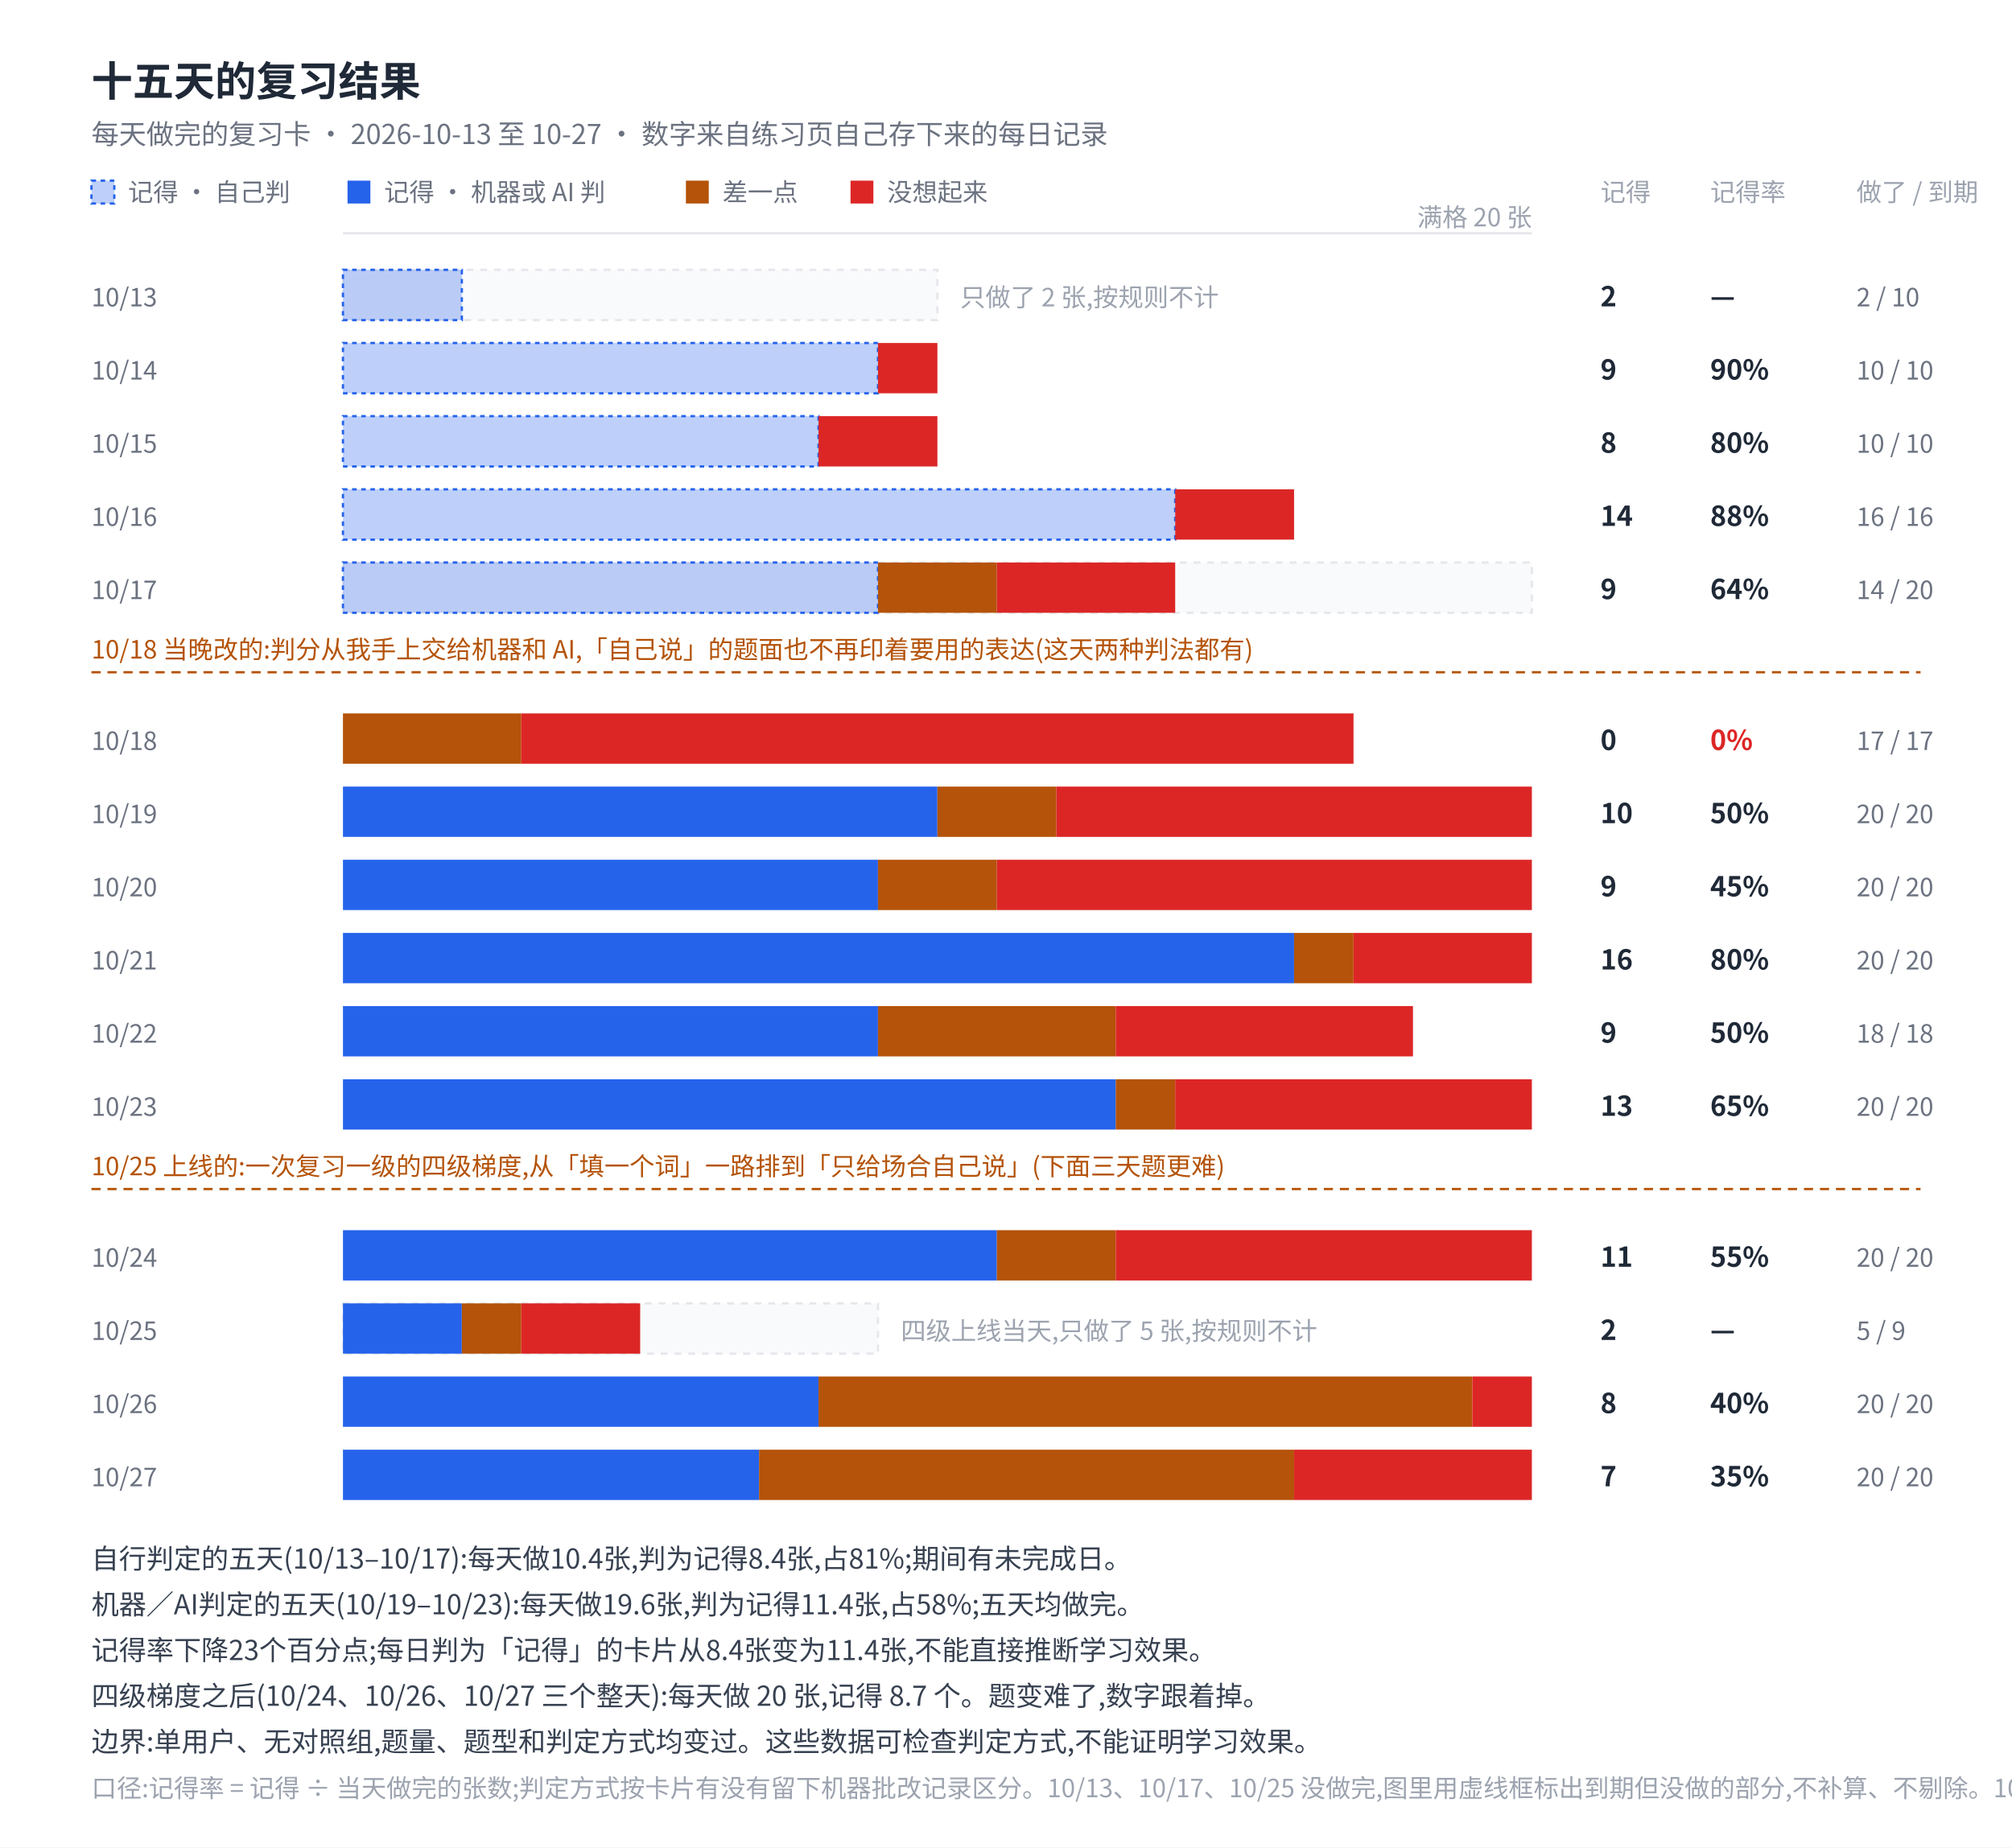
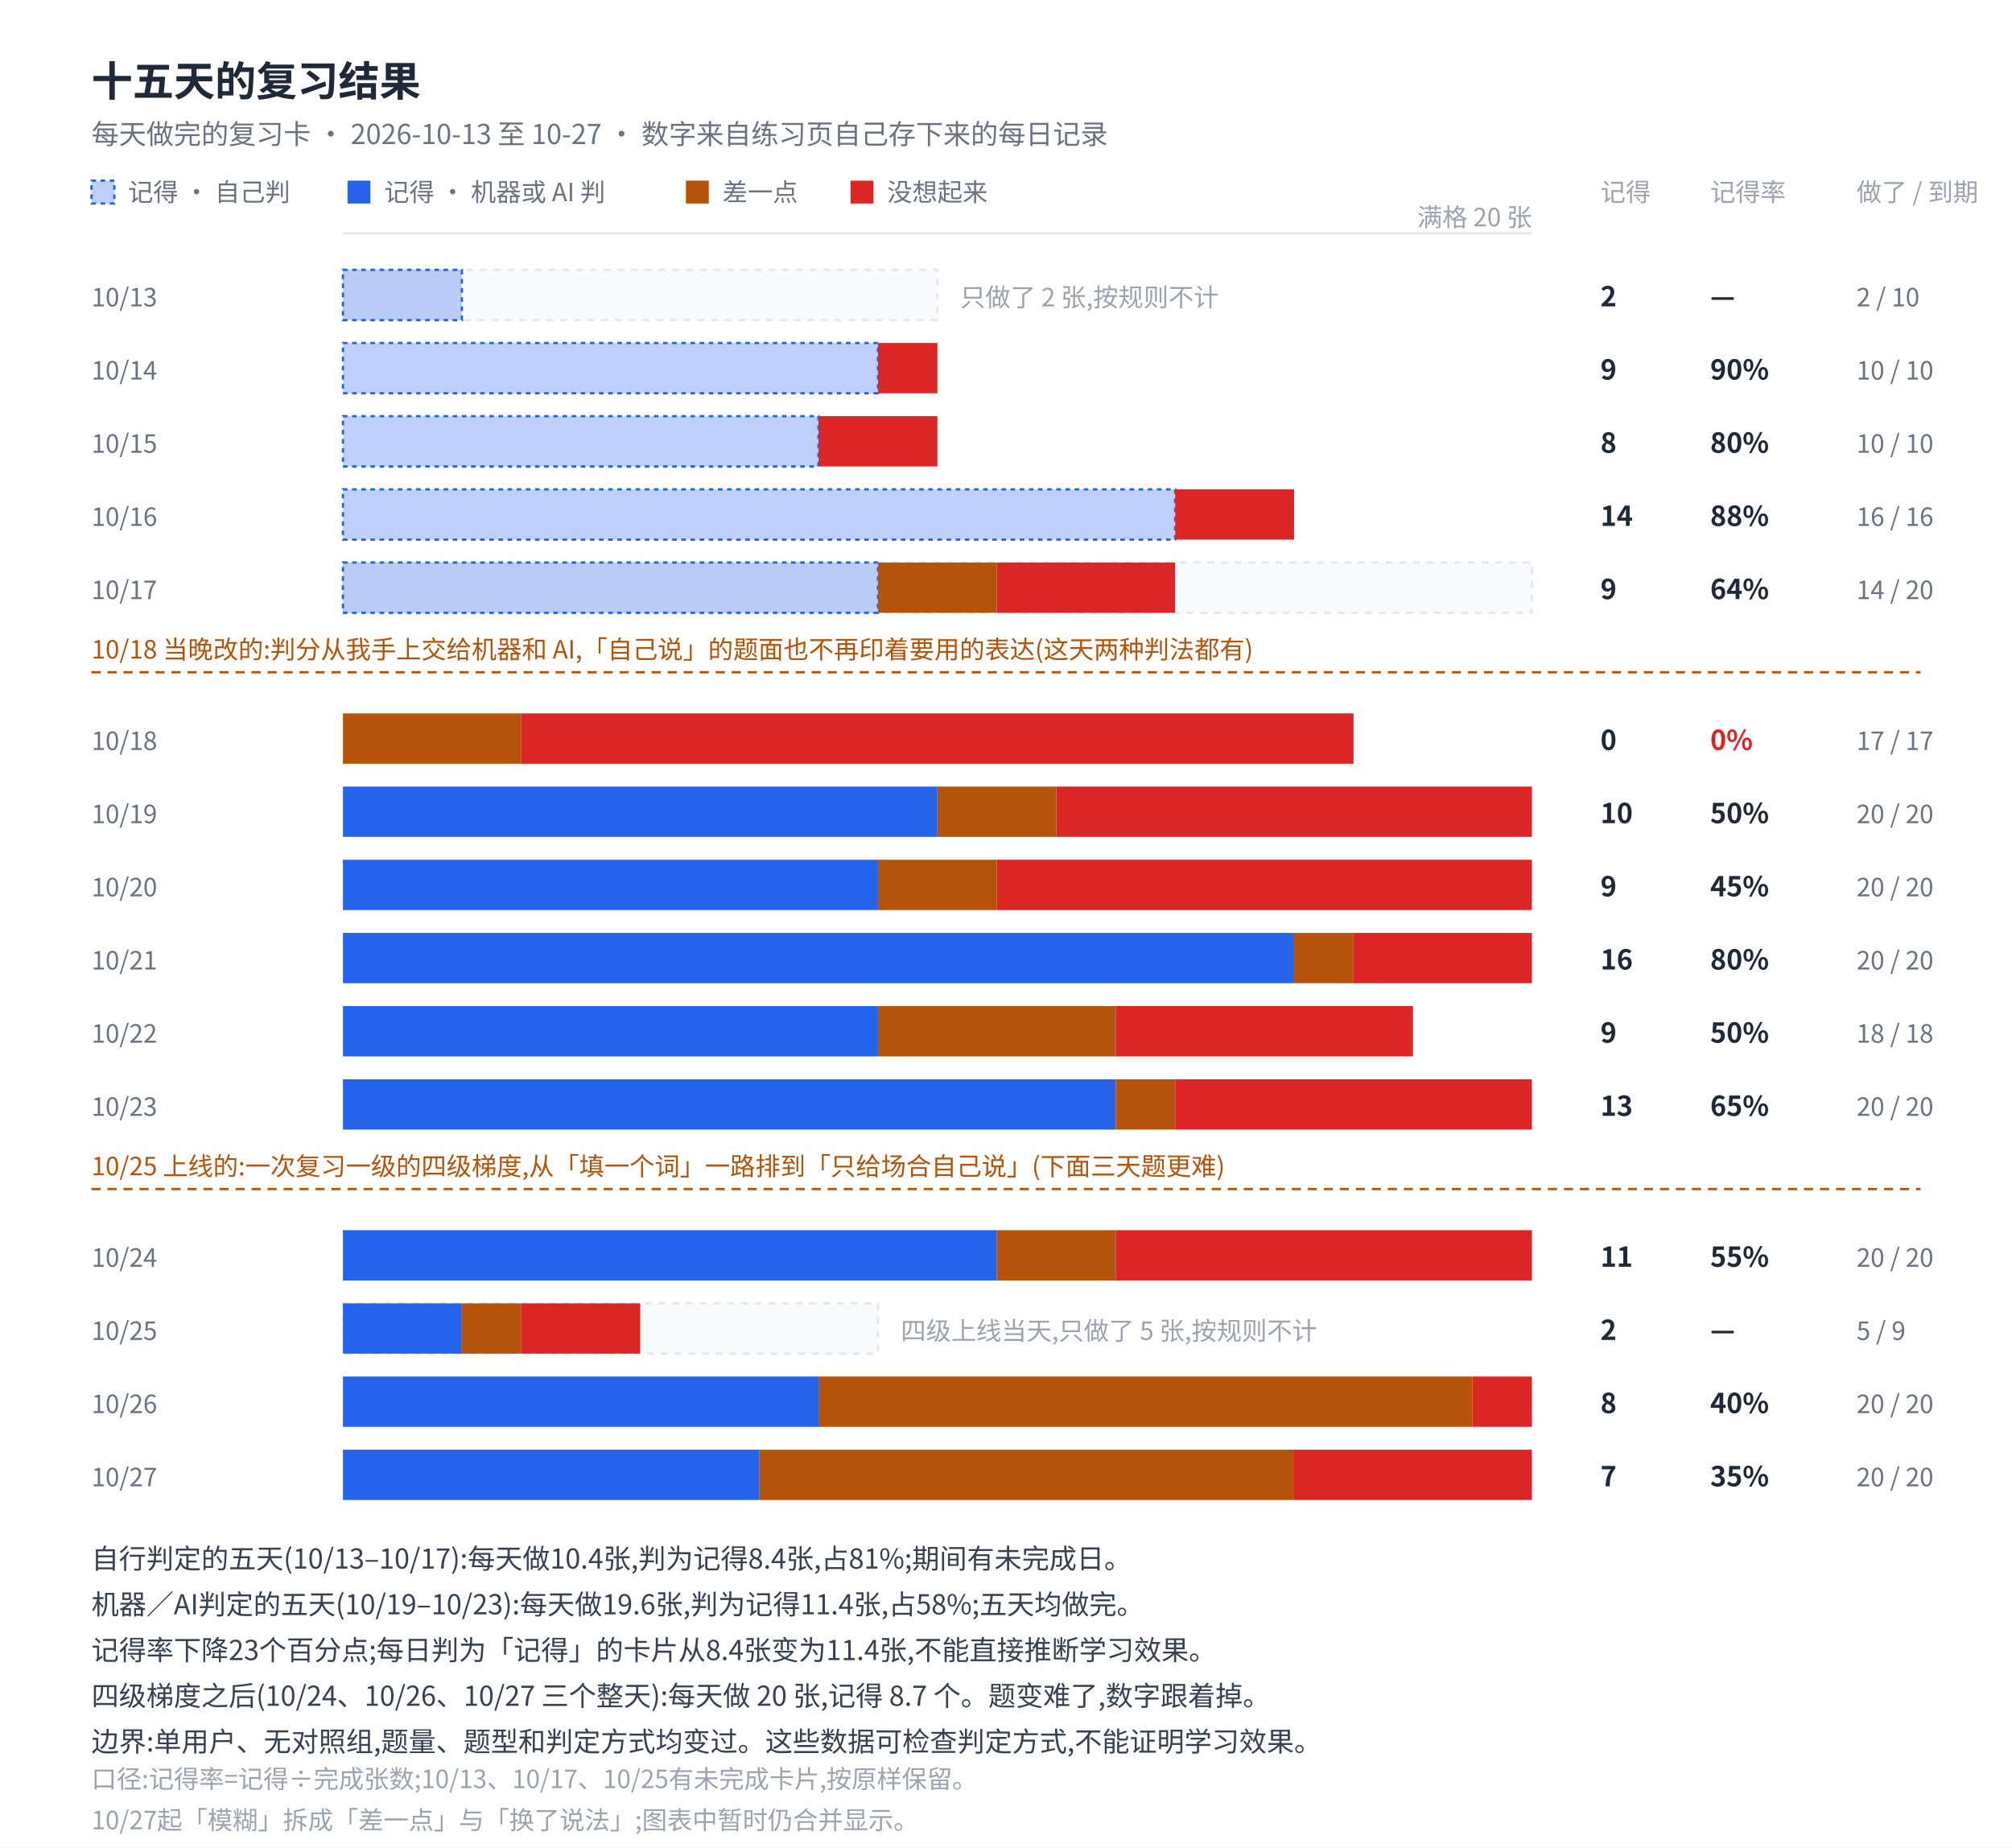
<svg xmlns="http://www.w3.org/2000/svg" viewBox="0 0 880 808" font-family="PingFang SC, Noto Sans CJK SC, Microsoft YaHei, sans-serif">
  <style>
    .title{font-size:18px;font-weight:700;fill:#1f2937}
    .sub{font-size:12px;fill:#6b7280}
    .ax{font-size:11px;fill:#6b7280}
    .num{font-size:12px;font-weight:700;fill:#1f2937}
    .lg{font-size:11px;fill:#6b7280}
    .hd{font-size:11px;fill:#9ca3af}
    .brk{font-size:11px;fill:#b45309}
    .bad{font-size:12px;font-weight:700;fill:#dc2626}
    .ft{font-size:12px;fill:#374151}
    .fs{font-size:11px;fill:#9ca3af}
  </style>
  <rect width="880" height="808" fill="#ffffff" />
  <text x="40" y="42" class="title">十五天的复习结果</text>
  <text x="40" y="63" class="sub">每天做完的复习卡 · 2026-10-13 至 10-27 · 数字来自练习页自己存下来的每日记录</text>
  <rect x="40" y="79" width="10" height="10" fill="#2563eb" fill-opacity="0.3" stroke="#2563eb" stroke-dasharray="2 2" />
  <text x="56" y="88" class="lg">记得 · 自己判</text>
  <rect x="152" y="79" width="10" height="10" fill="#2563eb" />
  <text x="168" y="88" class="lg">记得 · 机器或 AI 判</text>
  <rect x="300" y="79" width="10" height="10" fill="#b45309" />
  <text x="316" y="88" class="lg">差一点</text>
  <rect x="372" y="79" width="10" height="10" fill="#dc2626" />
  <text x="388" y="88" class="lg">没想起来</text>
  <text x="700" y="88" class="hd">记得</text>
  <text x="748" y="88" class="hd">记得率</text>
  <text x="812" y="88" class="hd">做了 / 到期</text>
  <line x1="150" y1="102" x2="670" y2="102" stroke="#e5e7eb" />
  <text x="670" y="99" class="fs" text-anchor="end">满格 20 张</text>
  <rect x="150" y="118" width="260.0" height="22" fill="#f9fafb" stroke="#e5e7eb" stroke-dasharray="3 3" />
  <rect x="150.0" y="118" width="52.0" height="22" fill="#2563eb" fill-opacity="0.3" stroke="#2563eb" stroke-dasharray="2 2" />
  <text x="40" y="134" class="ax">10/13</text>
  <text x="420" y="134" class="fs">只做了 2 张,按规则不计</text>
  <text x="700" y="134" class="num">2</text>
  <text x="748" y="134" class="num">—</text>
  <text x="812" y="134" class="ax">2 / 10</text>
  <rect x="150.0" y="150" width="234.0" height="22" fill="#2563eb" fill-opacity="0.3" stroke="#2563eb" stroke-dasharray="2 2" />
  <rect x="384.0" y="150" width="26.0" height="22" fill="#dc2626" />
  <text x="40" y="166" class="ax">10/14</text>
  <text x="700" y="166" class="num">9</text>
  <text x="748" y="166" class="num">90%</text>
  <text x="812" y="166" class="ax">10 / 10</text>
  <rect x="150.0" y="182" width="208.0" height="22" fill="#2563eb" fill-opacity="0.3" stroke="#2563eb" stroke-dasharray="2 2" />
  <rect x="358.0" y="182" width="52.0" height="22" fill="#dc2626" />
  <text x="40" y="198" class="ax">10/15</text>
  <text x="700" y="198" class="num">8</text>
  <text x="748" y="198" class="num">80%</text>
  <text x="812" y="198" class="ax">10 / 10</text>
  <rect x="150.0" y="214" width="364.0" height="22" fill="#2563eb" fill-opacity="0.3" stroke="#2563eb" stroke-dasharray="2 2" />
  <rect x="514.0" y="214" width="52.0" height="22" fill="#dc2626" />
  <text x="40" y="230" class="ax">10/16</text>
  <text x="700" y="230" class="num">14</text>
  <text x="748" y="230" class="num">88%</text>
  <text x="812" y="230" class="ax">16 / 16</text>
  <rect x="150" y="246" width="520.0" height="22" fill="#f9fafb" stroke="#e5e7eb" stroke-dasharray="3 3" />
  <rect x="150.0" y="246" width="234.0" height="22" fill="#2563eb" fill-opacity="0.3" stroke="#2563eb" stroke-dasharray="2 2" />
  <rect x="384.0" y="246" width="52.0" height="22" fill="#b45309" />
  <rect x="436.0" y="246" width="78.0" height="22" fill="#dc2626" />
  <text x="40" y="262" class="ax">10/17</text>
  <text x="700" y="262" class="num">9</text>
  <text x="748" y="262" class="num">64%</text>
  <text x="812" y="262" class="ax">14 / 20</text>
  <line x1="40" y1="294" x2="840" y2="294" stroke="#b45309" stroke-dasharray="4 3" />
  <text x="40" y="288" class="brk">10/18 当晚改的:判分从我手上交给机器和 AI,「自己说」的题面也不再印着要用的表达(这天两种判法都有)</text>
  <rect x="150.0" y="312" width="78.0" height="22" fill="#b45309" />
  <rect x="228.0" y="312" width="364.0" height="22" fill="#dc2626" />
  <text x="40" y="328" class="ax">10/18</text>
  <text x="700" y="328" class="num">0</text>
  <text x="748" y="328" class="bad">0%</text>
  <text x="812" y="328" class="ax">17 / 17</text>
  <rect x="150.0" y="344" width="260.0" height="22" fill="#2563eb" />
  <rect x="410.0" y="344" width="52.0" height="22" fill="#b45309" />
  <rect x="462.0" y="344" width="208.0" height="22" fill="#dc2626" />
  <text x="40" y="360" class="ax">10/19</text>
  <text x="700" y="360" class="num">10</text>
  <text x="748" y="360" class="num">50%</text>
  <text x="812" y="360" class="ax">20 / 20</text>
  <rect x="150.0" y="376" width="234.0" height="22" fill="#2563eb" />
  <rect x="384.0" y="376" width="52.0" height="22" fill="#b45309" />
  <rect x="436.0" y="376" width="234.0" height="22" fill="#dc2626" />
  <text x="40" y="392" class="ax">10/20</text>
  <text x="700" y="392" class="num">9</text>
  <text x="748" y="392" class="num">45%</text>
  <text x="812" y="392" class="ax">20 / 20</text>
  <rect x="150.0" y="408" width="416.0" height="22" fill="#2563eb" />
  <rect x="566.0" y="408" width="26.0" height="22" fill="#b45309" />
  <rect x="592.0" y="408" width="78.0" height="22" fill="#dc2626" />
  <text x="40" y="424" class="ax">10/21</text>
  <text x="700" y="424" class="num">16</text>
  <text x="748" y="424" class="num">80%</text>
  <text x="812" y="424" class="ax">20 / 20</text>
  <rect x="150.0" y="440" width="234.0" height="22" fill="#2563eb" />
  <rect x="384.0" y="440" width="104.0" height="22" fill="#b45309" />
  <rect x="488.0" y="440" width="130.0" height="22" fill="#dc2626" />
  <text x="40" y="456" class="ax">10/22</text>
  <text x="700" y="456" class="num">9</text>
  <text x="748" y="456" class="num">50%</text>
  <text x="812" y="456" class="ax">18 / 18</text>
  <rect x="150.0" y="472" width="338.0" height="22" fill="#2563eb" />
  <rect x="488.0" y="472" width="26.0" height="22" fill="#b45309" />
  <rect x="514.0" y="472" width="156.0" height="22" fill="#dc2626" />
  <text x="40" y="488" class="ax">10/23</text>
  <text x="700" y="488" class="num">13</text>
  <text x="748" y="488" class="num">65%</text>
  <text x="812" y="488" class="ax">20 / 20</text>
  <line x1="40" y1="520" x2="840" y2="520" stroke="#b45309" stroke-dasharray="4 3" />
  <text x="40" y="514" class="brk">10/25 上线的:一次复习一级的四级梯度,从「填一个词」一路排到「只给场合自己说」(下面三天题更难)</text>
  <rect x="150.0" y="538" width="286.0" height="22" fill="#2563eb" />
  <rect x="436.0" y="538" width="52.0" height="22" fill="#b45309" />
  <rect x="488.0" y="538" width="182.0" height="22" fill="#dc2626" />
  <text x="40" y="554" class="ax">10/24</text>
  <text x="700" y="554" class="num">11</text>
  <text x="748" y="554" class="num">55%</text>
  <text x="812" y="554" class="ax">20 / 20</text>
  <rect x="150" y="570" width="234.0" height="22" fill="#f9fafb" stroke="#e5e7eb" stroke-dasharray="3 3" />
  <rect x="150.0" y="570" width="52.0" height="22" fill="#2563eb" />
  <rect x="202.0" y="570" width="26.0" height="22" fill="#b45309" />
  <rect x="228.0" y="570" width="52.0" height="22" fill="#dc2626" />
  <text x="40" y="586" class="ax">10/25</text>
  <text x="394" y="586" class="fs">四级上线当天,只做了 5 张,按规则不计</text>
  <text x="700" y="586" class="num">2</text>
  <text x="748" y="586" class="num">—</text>
  <text x="812" y="586" class="ax">5 / 9</text>
  <rect x="150.0" y="602" width="208.0" height="22" fill="#2563eb" />
  <rect x="358.0" y="602" width="286.0" height="22" fill="#b45309" />
  <rect x="644.0" y="602" width="26.0" height="22" fill="#dc2626" />
  <text x="40" y="618" class="ax">10/26</text>
  <text x="700" y="618" class="num">8</text>
  <text x="748" y="618" class="num">40%</text>
  <text x="812" y="618" class="ax">20 / 20</text>
  <rect x="150.0" y="634" width="182.0" height="22" fill="#2563eb" />
  <rect x="332.0" y="634" width="234.0" height="22" fill="#b45309" />
  <rect x="566.0" y="634" width="104.0" height="22" fill="#dc2626" />
  <text x="40" y="650" class="ax">10/27</text>
  <text x="700" y="650" class="num">7</text>
  <text x="748" y="650" class="num">35%</text>
  <text x="812" y="650" class="ax">20 / 20</text>
  <text x="40" y="686" class="ft">自行判定的五天(10/13–10/17):每天做10.4张,判为记得8.4张,占81%;期间有未完成日。</text>
  <text x="40" y="706" class="ft">机器／AI判定的五天(10/19–10/23):每天做19.6张,判为记得11.4张,占58%;五天均做完。</text>
  <text x="40" y="726" class="ft">记得率下降23个百分点;每日判为「记得」的卡片从8.4张变为11.4张,不能直接推断学习效果。</text>
  <text x="40" y="746" class="ft">四级梯度之后(10/24、10/26、10/27 三个整天):每天做 20 张,记得 8.7 个。题变难了,数字跟着掉。</text>
  <text x="40" y="766" class="ft">边界:单用户、无对照组,题量、题型和判定方式均变过。这些数据可检查判定方式,不能证明学习效果。</text>
-   <text x="40" y="786" class="fs">口径:记得率 = 记得 ÷ 当天做完的张数;判定方式按卡片有没有留下机器批改记录区分。10/13、10/17、10/25 没做完,图里用虚线框标出到期但没做的部分,不补算、不剔除。10/27 起"模糊"在库里分成"差一点"与"换了说法",图上仍合并显示。</text>
+   <text x="40" y="782" class="fs">口径:记得率=记得÷完成张数;10/13、10/17、10/25有未完成卡片,按原样保留。</text>
+   <text x="40" y="800" class="fs">10/27起「模糊」拆成「差一点」与「换了说法」;图表中暂时仍合并显示。</text>
</svg>
